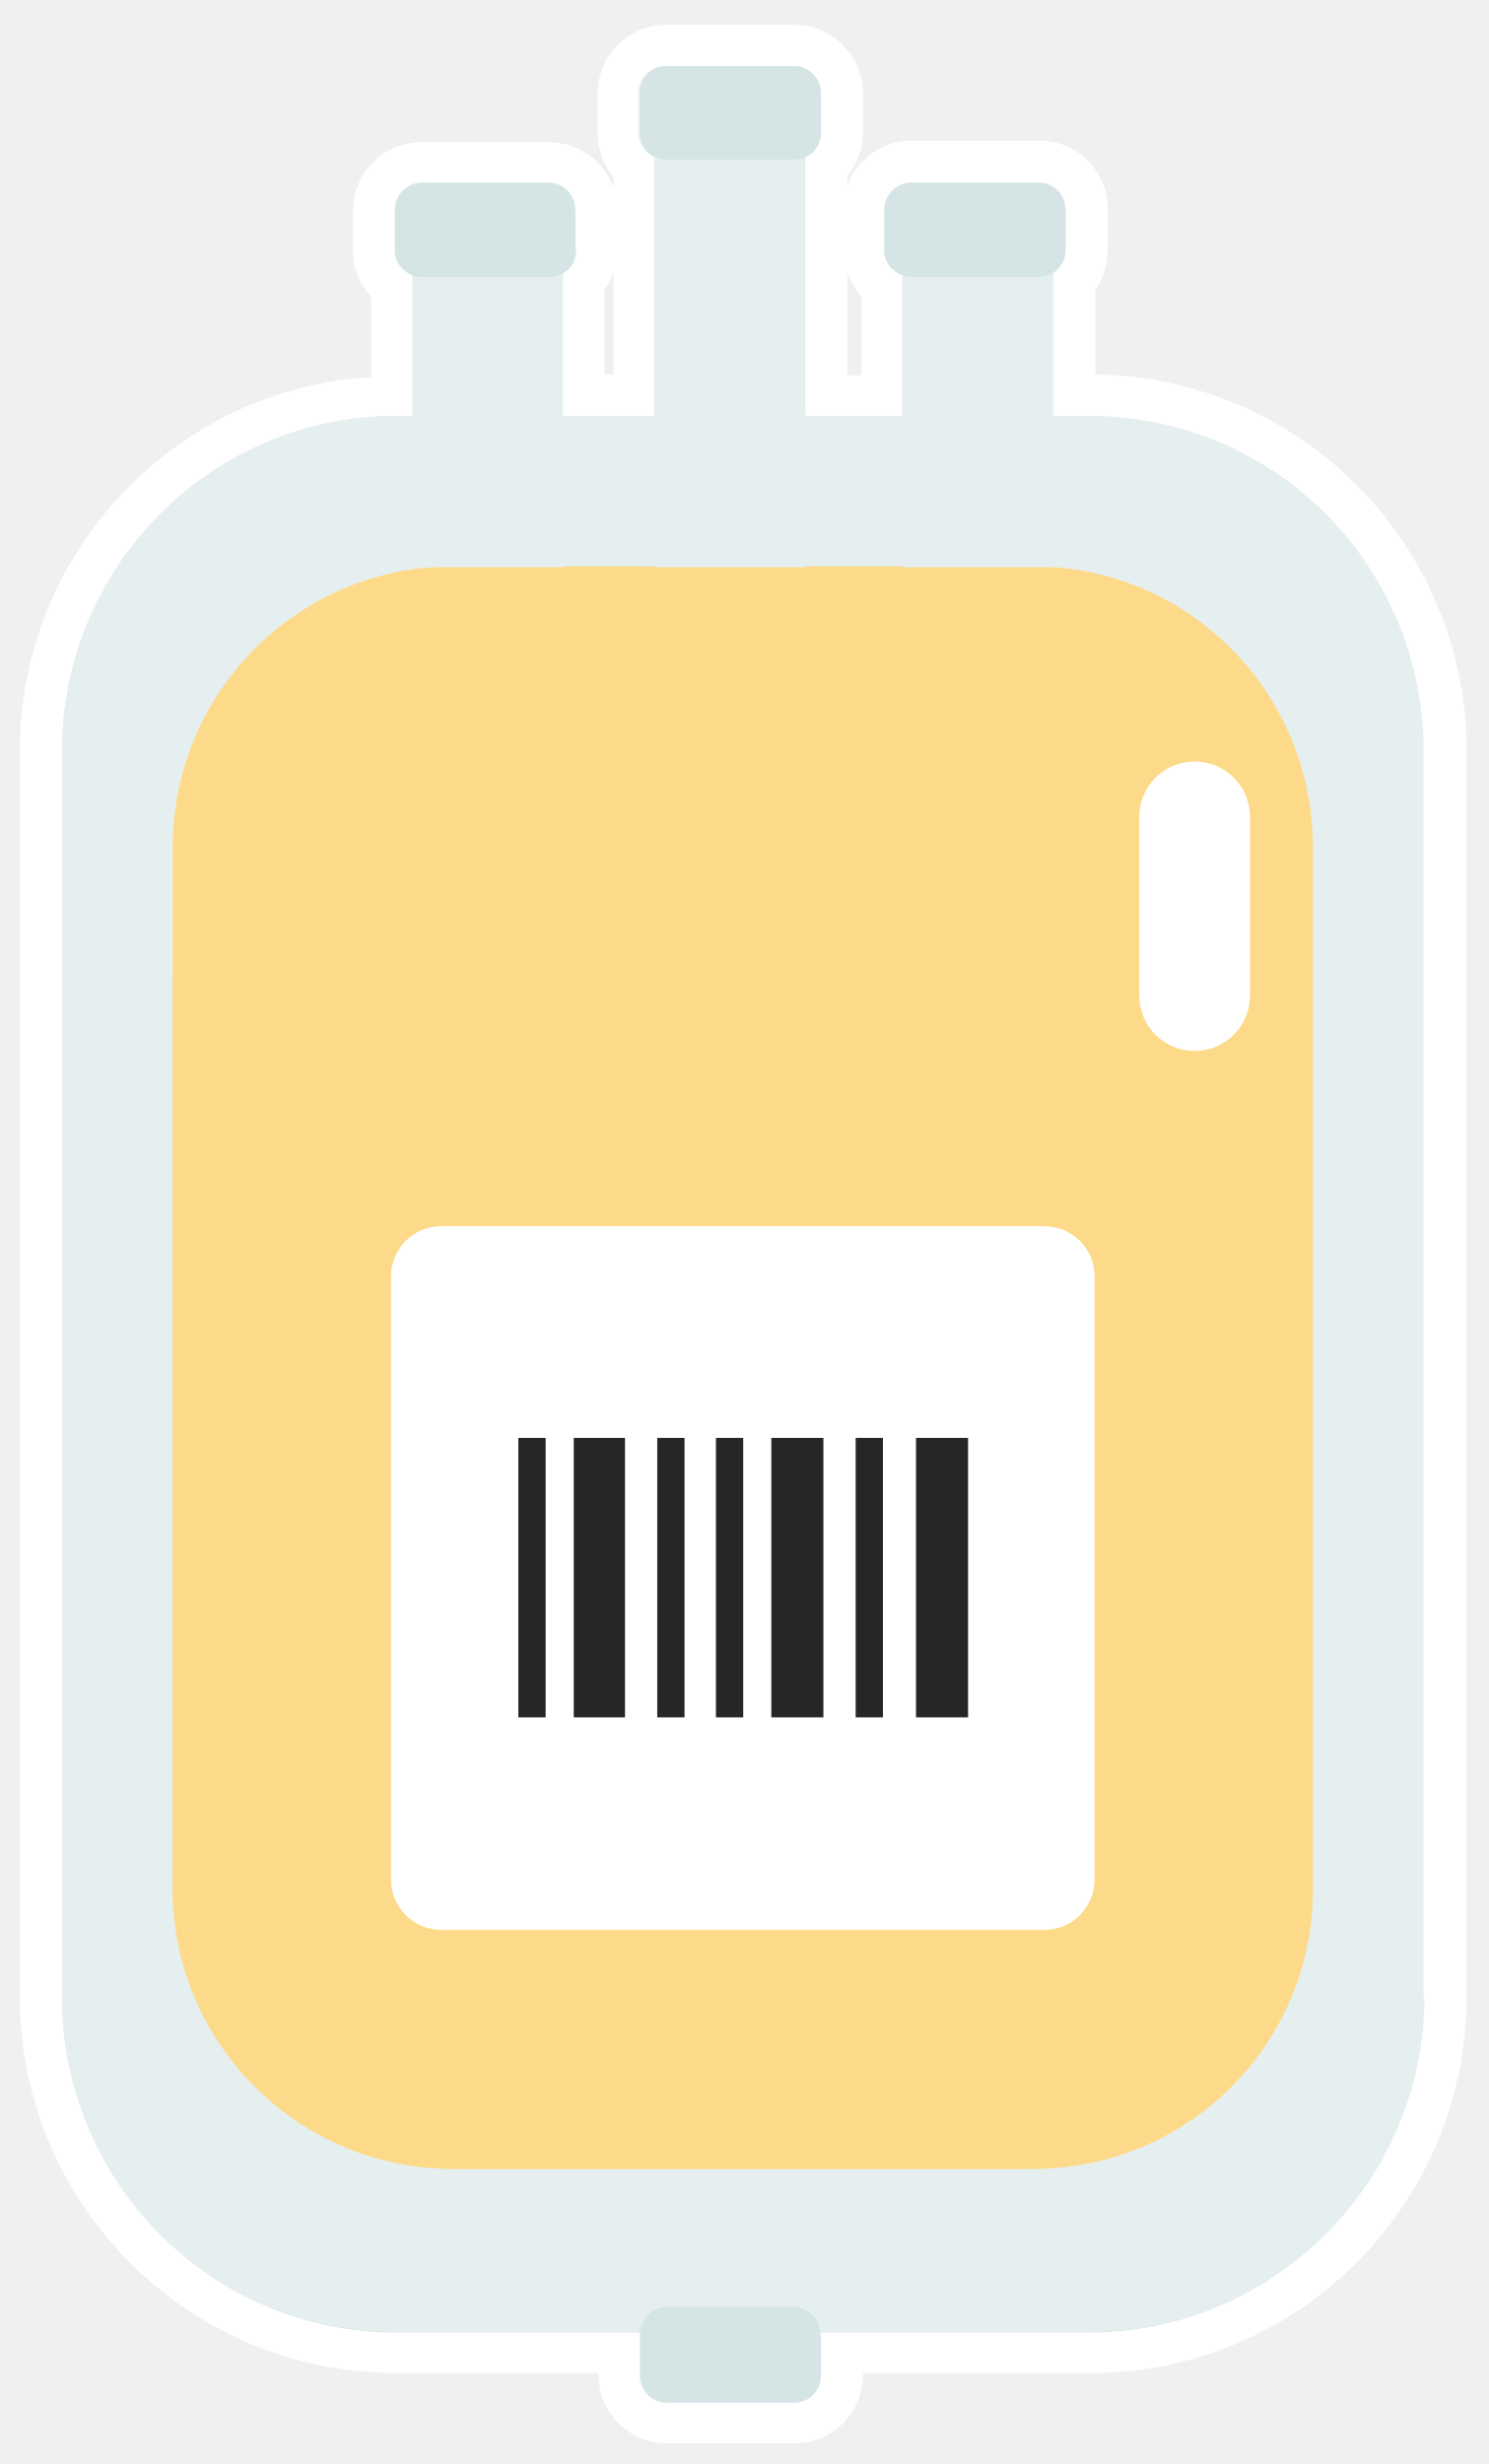
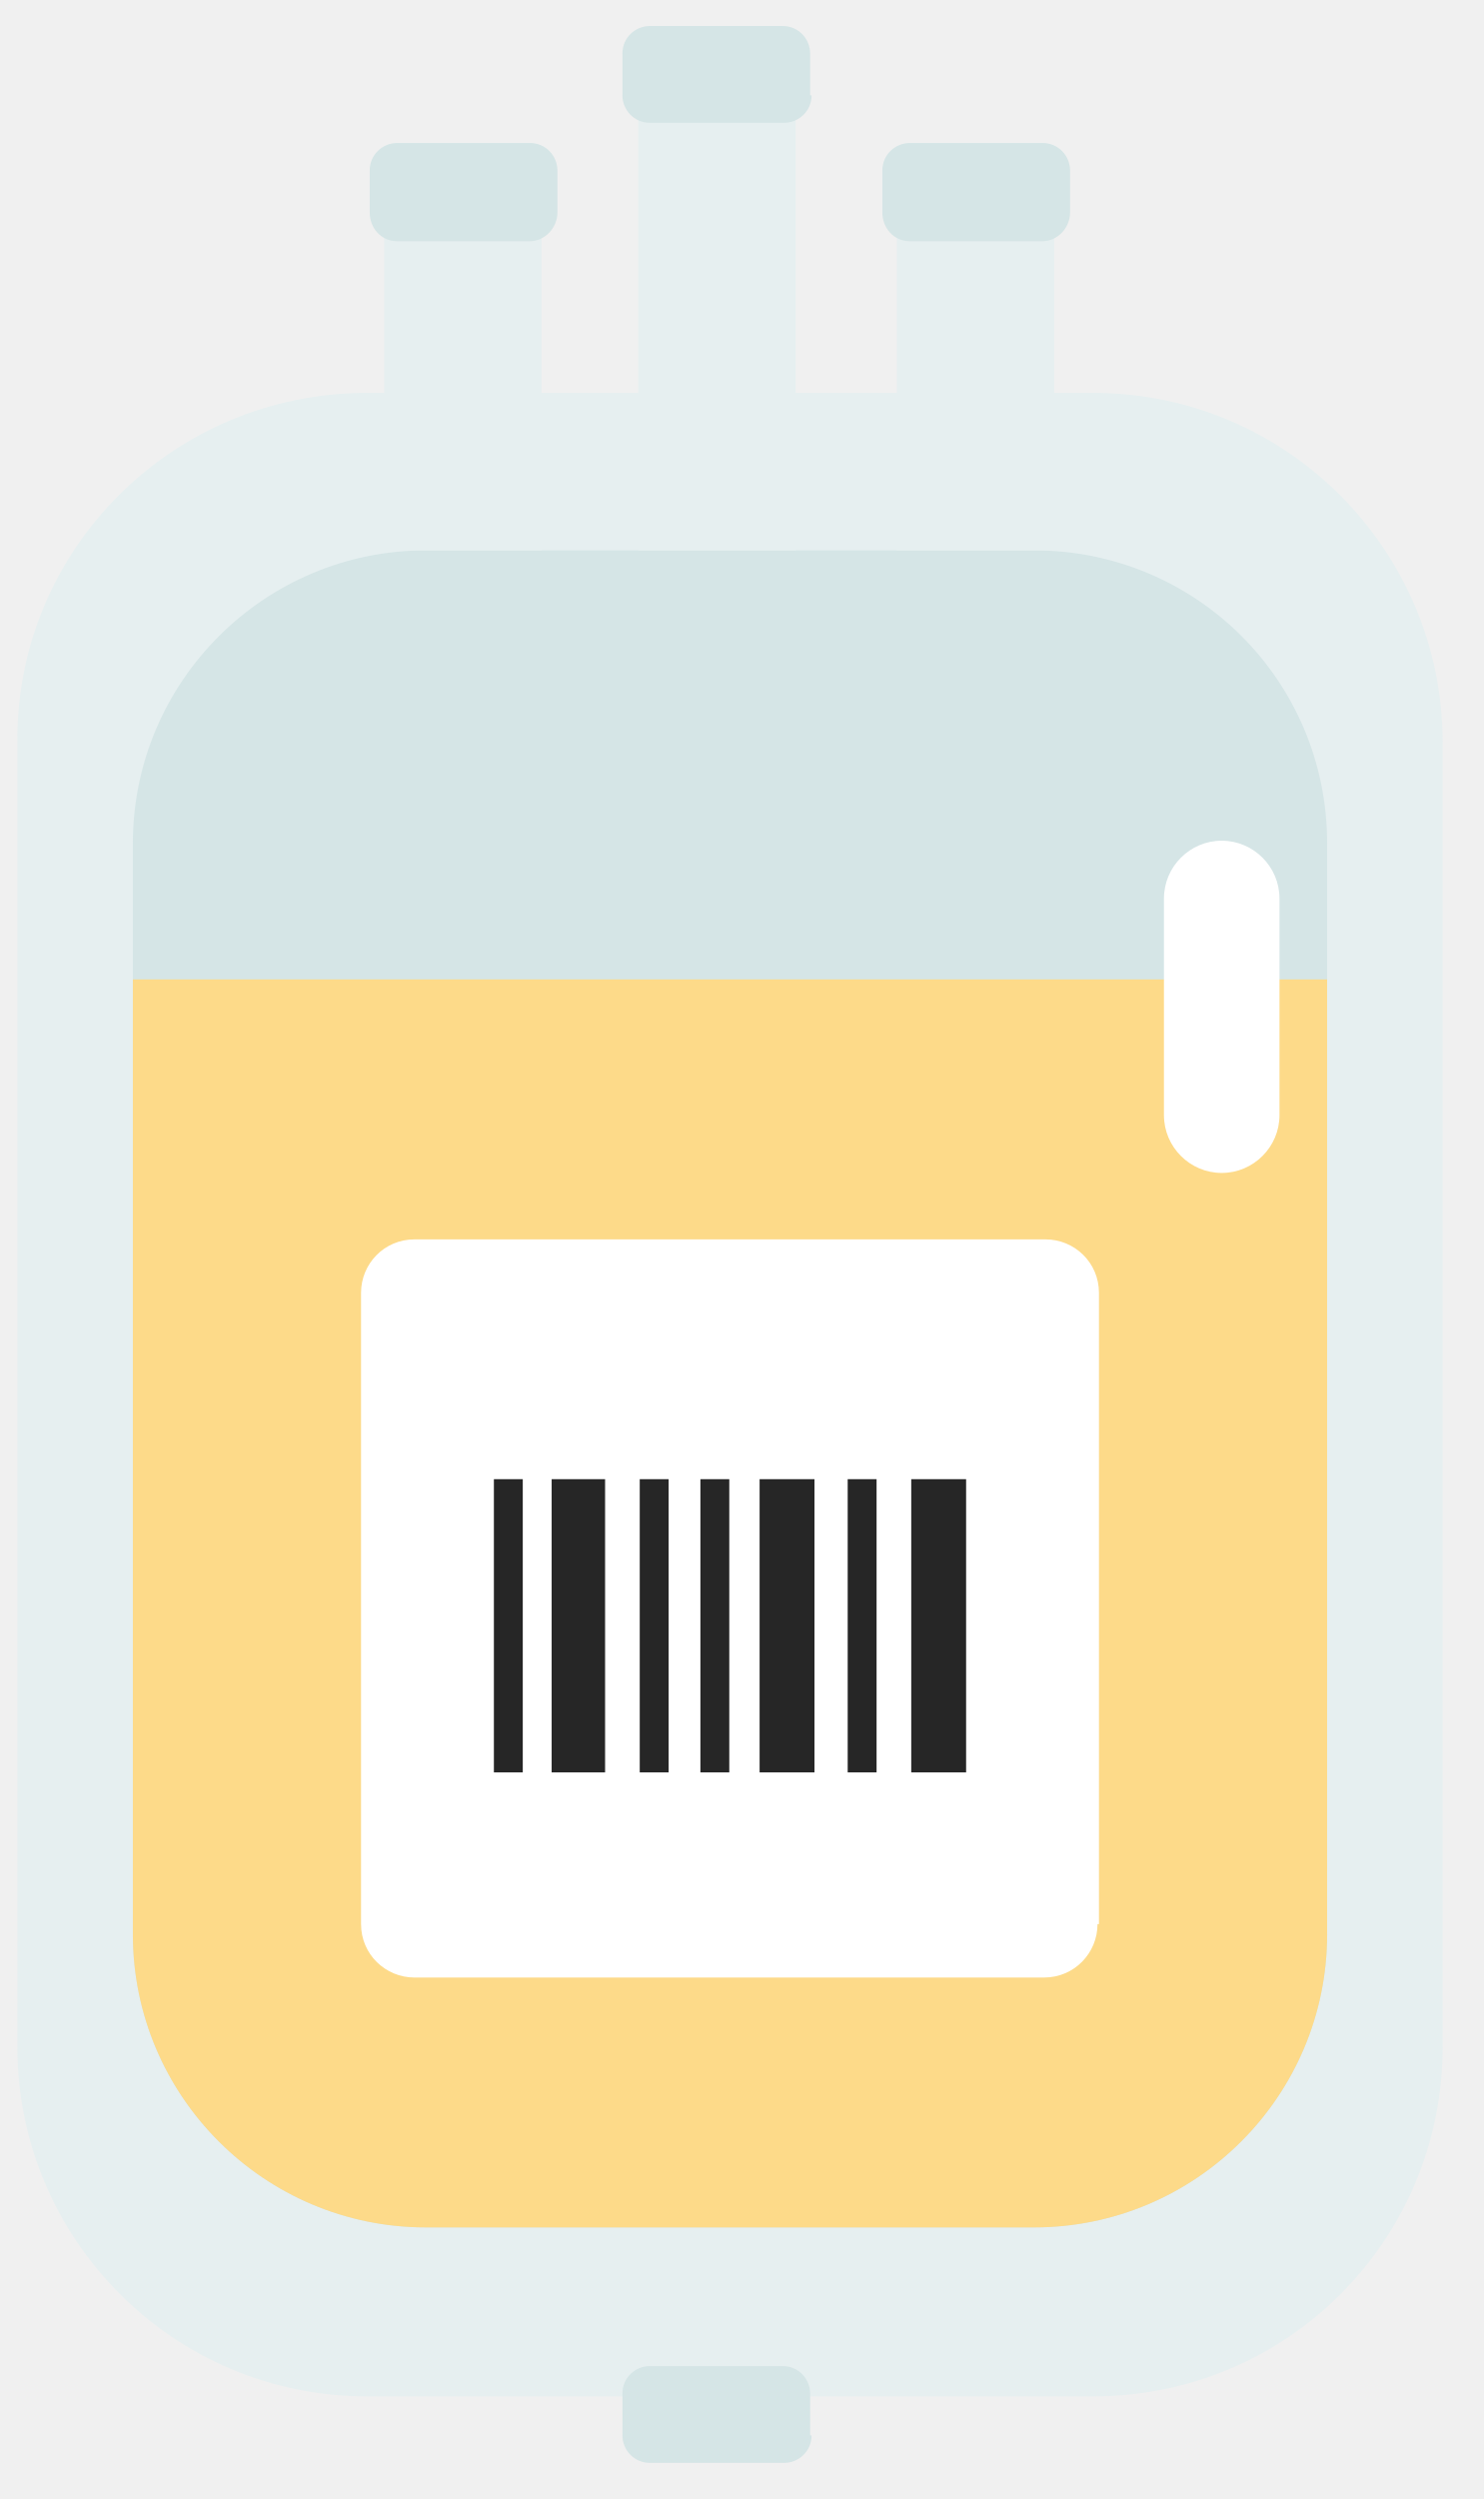
- <svg xmlns="http://www.w3.org/2000/svg" version="1.1" id="infographic" x="0px" y="0px" viewBox="0 0 180 298" style="enable-background:new 0 0 180 298;" xml:space="preserve">
+ <svg xmlns="http://www.w3.org/2000/svg" version="1.1" id="infographic" x="0px" y="0px" viewBox="0 0 102.7 173" style="enable-background:new 0 0 102.7 173;" xml:space="preserve">
  <style type="text/css">
- 	.st0{fill:#D5E5E6;}
- 	.st1{fill:#FFFFFF;}
- 	.st2{fill:#E6EFF0;}
- 	.st3{fill:#FDDA89;}
+ 	.st0{fill:#E6EFF0;}
+ 	.st1{fill:#D5E5E6;}
+ 	.st2{fill:#FDDA89;}
+ 	.st3{fill:#FFFFFF;}
	.st4{fill:#262626;}
</style>
-   <g>
-     <path class="st0" d="M131.8,50.4h-4.5V33c0.9-0.6,1.5-1.5,1.5-2.7v-4.9c0-1.8-1.5-3.3-3.2-3.3h-15.4c-1.8,0-3.2,1.5-3.2,3.3v4.9   c0,1.4,0.9,2.6,2.2,3v17.1H97.5V19c1.1-0.5,1.9-1.6,1.9-2.9v-4.9c0-1.8-1.5-3.2-3.2-3.2H80.6c-1.8,0-3.2,1.5-3.2,3.2v4.9   c0,1.3,0.8,2.4,1.9,2.9v31.4H68.1V33c0.9-0.6,1.5-1.5,1.5-2.7v-4.9c0-1.8-1.4-3.3-3.2-3.3H51c-1.8,0-3.2,1.5-3.2,3.3v4.9   c0,1.4,0.9,2.6,2.2,3v17.1h-2c-22.3,0-40.4,18.1-40.4,40.5v150.7c0,22.3,18.1,40.5,40.4,40.5h29.6c0,0.1-0.1,0.2-0.1,0.4v4.9   c0,1.8,1.5,3.2,3.2,3.2h15.4c1.8,0,3.2-1.5,3.2-3.2v-4.9c0-0.1-0.1-0.2-0.1-0.4h32.6c22.3,0,40.4-18.1,40.4-40.5V90.8   C172.3,68.5,154.2,50.4,131.8,50.4z" />
-     <path class="st1" d="M96.1,8c1.8,0,3.2,1.5,3.2,3.2v4.9c0,1.3-0.8,2.4-1.9,2.9v31.4h11.7V33.3c-1.2-0.5-2.2-1.6-2.2-3v-4.9   c0-1.8,1.5-3.3,3.2-3.3h15.4c1.8,0,3.2,1.5,3.2,3.3v4.9c0,1.2-0.6,2.1-1.5,2.7v17.4h4.5c22.3,0,40.4,18.1,40.4,40.5v150.7   c0,22.3-18.1,40.5-40.4,40.5H99.2c0,0.1,0.1,0.2,0.1,0.4v4.9c0,1.8-1.5,3.2-3.2,3.2H80.6c-1.8,0-3.2-1.5-3.2-3.2v-4.9   c0-0.1,0.1-0.2,0.1-0.4H47.9c-22.3,0-40.4-18.1-40.4-40.5V90.8c0-22.3,18.1-40.5,40.4-40.5h2V33.3c-1.2-0.5-2.2-1.6-2.2-3v-4.9   c0-1.8,1.5-3.3,3.2-3.3h15.4c1.8,0,3.2,1.5,3.2,3.3v4.9c0,1.2-0.6,2.1-1.5,2.7v17.4h11.1V19c-1.1-0.5-1.9-1.6-1.9-2.9v-4.9   c0-1.8,1.5-3.2,3.2-3.2H96.1 M96.1,3H80.6c-4.6,0-8.3,3.7-8.3,8.3v4.9c0,1.9,0.7,3.8,1.9,5.2v1.3c-1.1-3.2-4.2-5.5-7.8-5.5H51   c-4.6,0-8.3,3.7-8.3,8.3v4.9c0,2.1,0.8,4,2.2,5.5v9.7C21.2,47,2.4,66.8,2.4,90.8v150.7c0,25.1,20.4,45.5,45.5,45.5h24.5v0.2   c0,4.6,3.7,8.3,8.3,8.3h15.4c4.6,0,8.3-3.7,8.3-8.3V287h27.5c25.1,0,45.5-20.4,45.5-45.5V90.8c0-24.9-20.1-45.2-44.9-45.5V35   c1-1.4,1.5-3,1.5-4.8v-4.9c0-4.6-3.7-8.3-8.3-8.3h-15.4c-3.6,0-6.7,2.3-7.8,5.5v-1.3c1.2-1.4,1.9-3.3,1.9-5.2v-4.9   C104.3,6.7,100.6,3,96.1,3L96.1,3z M73.1,35c0.5-0.6,0.8-1.3,1.1-2.1v12.4h-1.1V35L73.1,35z M102.5,45.4V33c0.4,1,0.9,2,1.7,2.8   v9.6H102.5L102.5,45.4z" />
-   </g>
  <g>
    <g>
      <g>
        <g>
          <g>
            <g>
-               <path class="st2" d="M172.3,241.5c0,22.3-18.1,40.5-40.4,40.5H47.9c-22.3,0-40.4-18.1-40.4-40.5V90.8        c0-22.3,18.1-40.5,40.4-40.5h83.9c22.3,0,40.4,18.1,40.4,40.5V241.5z" />
+               <path class="st0" d="M99.9,141.7c0,13.4-10.8,24.2-24.2,24.2H25.4c-13.4,0-24.2-10.9-24.2-24.2V51.4C1.1,38,12,27.2,25.4,27.2        h50.3c13.4,0,24.2,10.9,24.2,24.2V141.7z" />
+             </g>
+           </g>
+         </g>
+         <g>
+           <g>
+             <g>
+               <path class="st1" d="M91.9,58.4v75.5c0,11.2-9.1,20.3-20.3,20.3H29.5c-11.2,0-20.3-9.1-20.3-20.3V58.4        c0-11.2,9.1-20.3,20.3-20.3h42.1C82.8,38.1,91.9,47.1,91.9,58.4z" />
+             </g>
+           </g>
+         </g>
+         <g>
+           <g>
+             <g>
+               <rect x="26.6" y="11.4" class="st0" width="10.9" height="26.7" />
+             </g>
+           </g>
+         </g>
+         <g>
+           <g>
+             <g>
+               <rect x="62.1" y="11.4" class="st0" width="10.9" height="26.7" />
+             </g>
+           </g>
+         </g>
+         <g>
+           <g>
+             <g>
+               <rect x="44.2" y="2.3" class="st0" width="10.9" height="35.8" />
+             </g>
+           </g>
+         </g>
+         <g>
+           <g>
+             <g>
+               <path class="st2" d="M91.9,67.8v66.1c0,11.2-9.1,20.3-20.3,20.3H29.5c-11.2,0-20.3-9.1-20.3-20.3V67.8H91.9z" />
+             </g>
+           </g>
+         </g>
+         <g>
+           <g>
+             <g>
+               <path class="st3" d="M76,133.2c0,2-1.6,3.7-3.7,3.7H28.7c-2,0-3.7-1.6-3.7-3.7V89.5c0-2,1.6-3.7,3.7-3.7h43.7        c2,0,3.7,1.6,3.7,3.7V133.2z" />
+             </g>
+           </g>
+         </g>
+         <g>
+           <g>
+             <g>
+               <path class="st3" d="M88.6,77.2c0,2.2-1.8,4-4,4l0,0c-2.2,0-4-1.8-4-4V62.2c0-2.2,1.8-4,4-4l0,0c2.2,0,4,1.8,4,4V77.2z" />
            </g>
          </g>
        </g>
      </g>
      <g>
        <g>
-           <g>
-             <path class="st3" d="M158.8,102.4v126.1c0,18.7-15.1,33.8-33.9,33.8H54.8c-18.7,0-33.9-15.2-33.9-33.8V102.4       c0-18.7,15.2-33.9,33.9-33.9H125C143.7,68.5,158.8,83.7,158.8,102.4z" />
-           </g>
+           <path class="st1" d="M38.6,14.7c0,1.1-0.9,2-1.9,2h-9.2c-1.1,0-1.9-0.9-1.9-2v-2.9c0-1.1,0.9-1.9,1.9-1.9h9.2      c1.1,0,1.9,0.9,1.9,1.9V14.7z" />
        </g>
      </g>
      <g>
        <g>
-           <g>
-             <rect x="49.9" y="24.1" class="st2" width="18.2" height="44.5" />
-           </g>
+           <path class="st1" d="M74.1,14.7c0,1.1-0.9,2-1.9,2h-9.2c-1.1,0-1.9-0.9-1.9-2v-2.9c0-1.1,0.9-1.9,1.9-1.9h9.2      c1.1,0,1.9,0.9,1.9,1.9V14.7z" />
        </g>
      </g>
      <g>
        <g>
-           <g>
-             <rect x="109.2" y="24.1" class="st2" width="18.2" height="44.5" />
-           </g>
+           <path class="st1" d="M56.2,168.6c0,1.1-0.9,1.9-1.9,1.9H45c-1.1,0-1.9-0.9-1.9-1.9v-2.9c0-1.1,0.9-1.9,1.9-1.9h9.2      c1.1,0,1.9,0.9,1.9,1.9V168.6z" />
        </g>
      </g>
      <g>
        <g>
-           <g>
-             <rect x="79.2" y="8.9" class="st2" width="18.2" height="59.7" />
-           </g>
-         </g>
-       </g>
-       <g>
-         <g>
-           <g>
-             <path class="st3" d="M158.8,118.1v110.4c0,18.7-15.1,33.8-33.9,33.8H54.8c-18.7,0-33.9-15.2-33.9-33.8V118.1H158.8z" />
-           </g>
-         </g>
-       </g>
-       <g>
-         <g>
-           <g>
-             <path class="st1" d="M132.4,227.3c0,3.4-2.7,6.1-6.1,6.1H53.4c-3.4,0-6.1-2.7-6.1-6.1v-72.9c0-3.4,2.7-6.1,6.1-6.1h72.9       c3.4,0,6.1,2.7,6.1,6.1V227.3z" />
-           </g>
-         </g>
-       </g>
-       <g>
-         <g>
-           <g>
-             <path class="st1" d="M151.2,120.4c0,3.7-3,6.7-6.7,6.7l0,0c-3.7,0-6.7-3-6.7-6.7V98.8c0-3.7,3-6.7,6.7-6.7l0,0       c3.7,0,6.7,3,6.7,6.7V120.4z" />
-           </g>
+           <path class="st1" d="M56.2,6.6c0,1.1-0.9,1.9-1.9,1.9H45c-1.1,0-1.9-0.9-1.9-1.9V3.7c0-1.1,0.9-1.9,1.9-1.9h9.2      c1.1,0,1.9,0.9,1.9,1.9V6.6z" />
        </g>
      </g>
    </g>
    <g>
-       <g>
-         <path class="st0" d="M69.7,30.3c0,1.8-1.4,3.2-3.2,3.2H51c-1.8,0-3.2-1.5-3.2-3.2v-4.9c0-1.8,1.5-3.3,3.2-3.3h15.4     c1.8,0,3.2,1.5,3.2,3.3V30.3z" />
-       </g>
-     </g>
-     <g>
-       <g>
-         <path class="st0" d="M128.9,30.3c0,1.8-1.5,3.2-3.2,3.2h-15.4c-1.8,0-3.2-1.5-3.2-3.2v-4.9c0-1.8,1.5-3.3,3.2-3.3h15.4     c1.8,0,3.2,1.5,3.2,3.3V30.3z" />
-       </g>
-     </g>
-     <g>
-       <g>
-         <path class="st0" d="M99.3,287.2c0,1.8-1.5,3.2-3.2,3.2H80.6c-1.8,0-3.2-1.5-3.2-3.2v-4.9c0-1.8,1.5-3.3,3.2-3.3h15.4     c1.8,0,3.2,1.5,3.2,3.3V287.2z" />
-       </g>
-     </g>
-     <g>
-       <g>
-         <path class="st0" d="M99.3,16.1c0,1.8-1.5,3.2-3.2,3.2H80.6c-1.8,0-3.2-1.5-3.2-3.2v-4.9c0-1.8,1.5-3.2,3.2-3.2h15.4     c1.8,0,3.2,1.5,3.2,3.2V16.1z" />
-       </g>
+       <rect x="34.2" y="102.4" class="st4" width="2" height="20.3" />
+       <rect x="38.2" y="102.4" class="st4" width="3.7" height="20.3" />
+       <rect x="63.1" y="102.4" class="st4" width="3.8" height="20.3" />
+       <rect x="52.6" y="102.4" class="st4" width="3.8" height="20.3" />
+       <rect x="44.3" y="102.4" class="st4" width="2" height="20.3" />
+       <rect x="48.5" y="102.4" class="st4" width="2" height="20.3" />
+       <rect x="58.7" y="102.4" class="st4" width="2" height="20.3" />
    </g>
  </g>
-   <rect x="62.7" y="173.9" class="st4" width="3.3" height="33.8" />
-   <rect x="69.4" y="173.9" class="st4" width="6.2" height="33.8" />
-   <rect x="110.8" y="173.9" class="st4" width="6.3" height="33.8" />
-   <rect x="93.3" y="173.9" class="st4" width="6.3" height="33.8" />
-   <rect x="79.5" y="173.9" class="st4" width="3.3" height="33.8" />
-   <rect x="86.6" y="173.9" class="st4" width="3.3" height="33.8" />
-   <rect x="103.5" y="173.9" class="st4" width="3.3" height="33.8" />
</svg>
